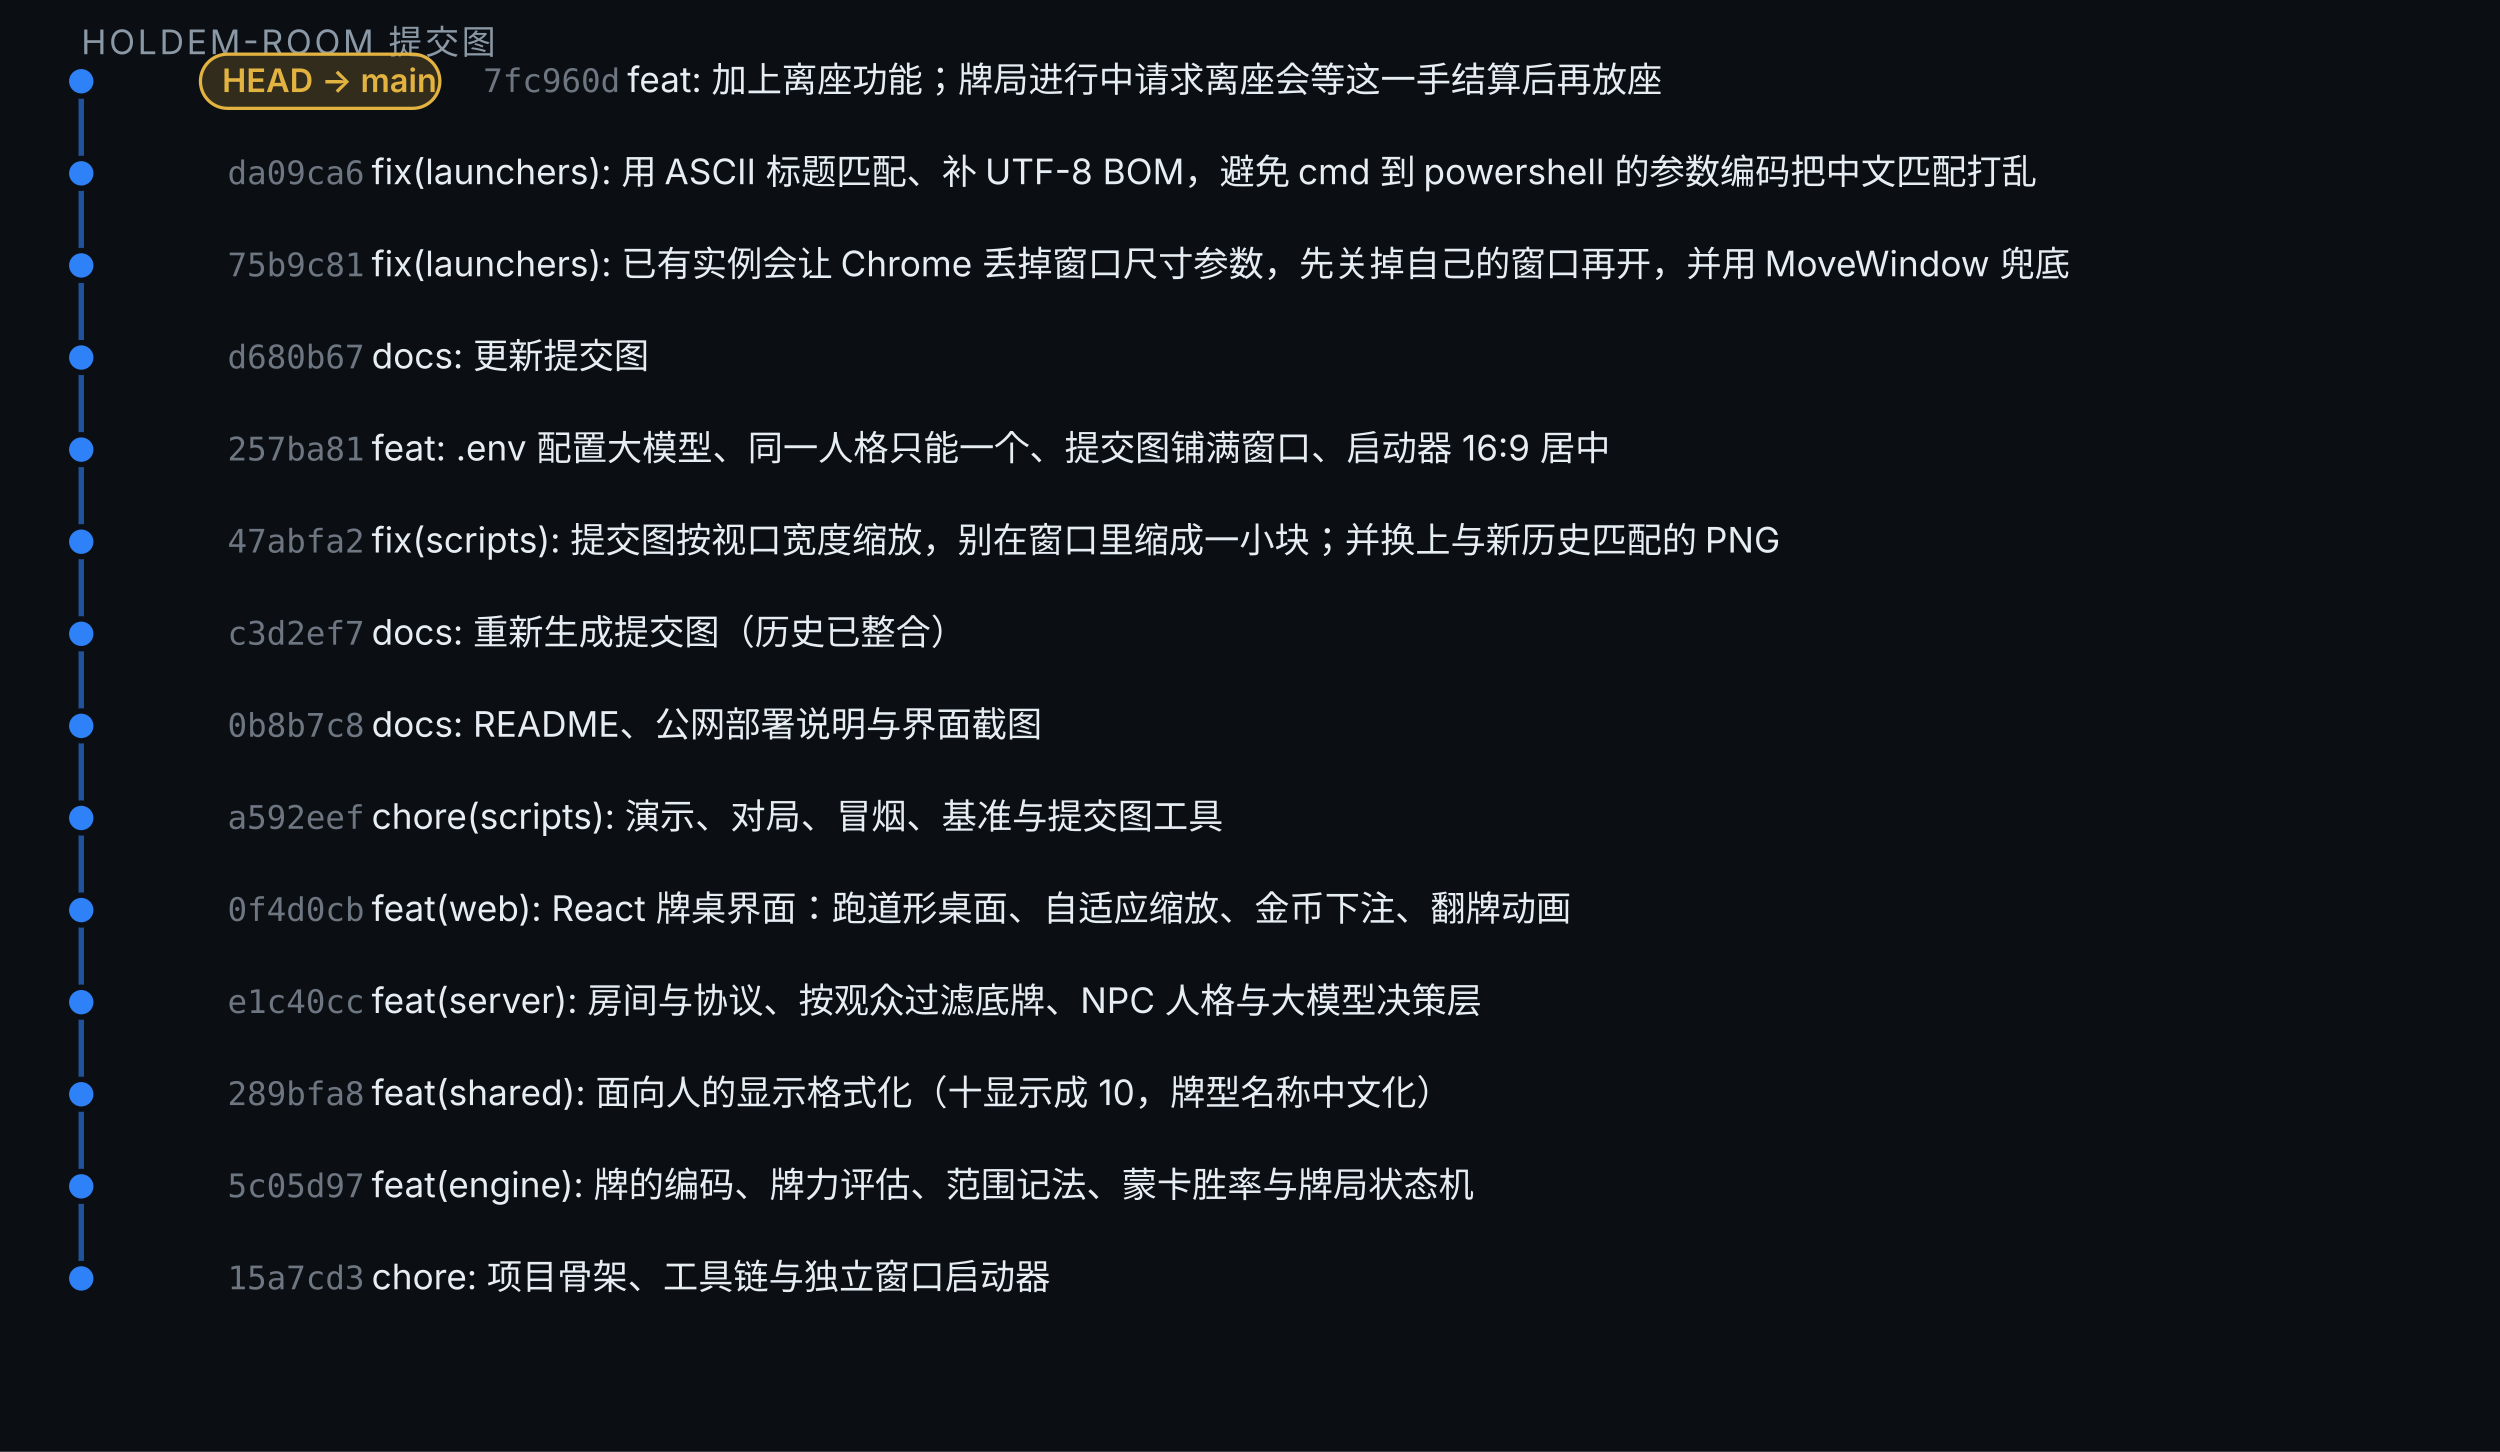
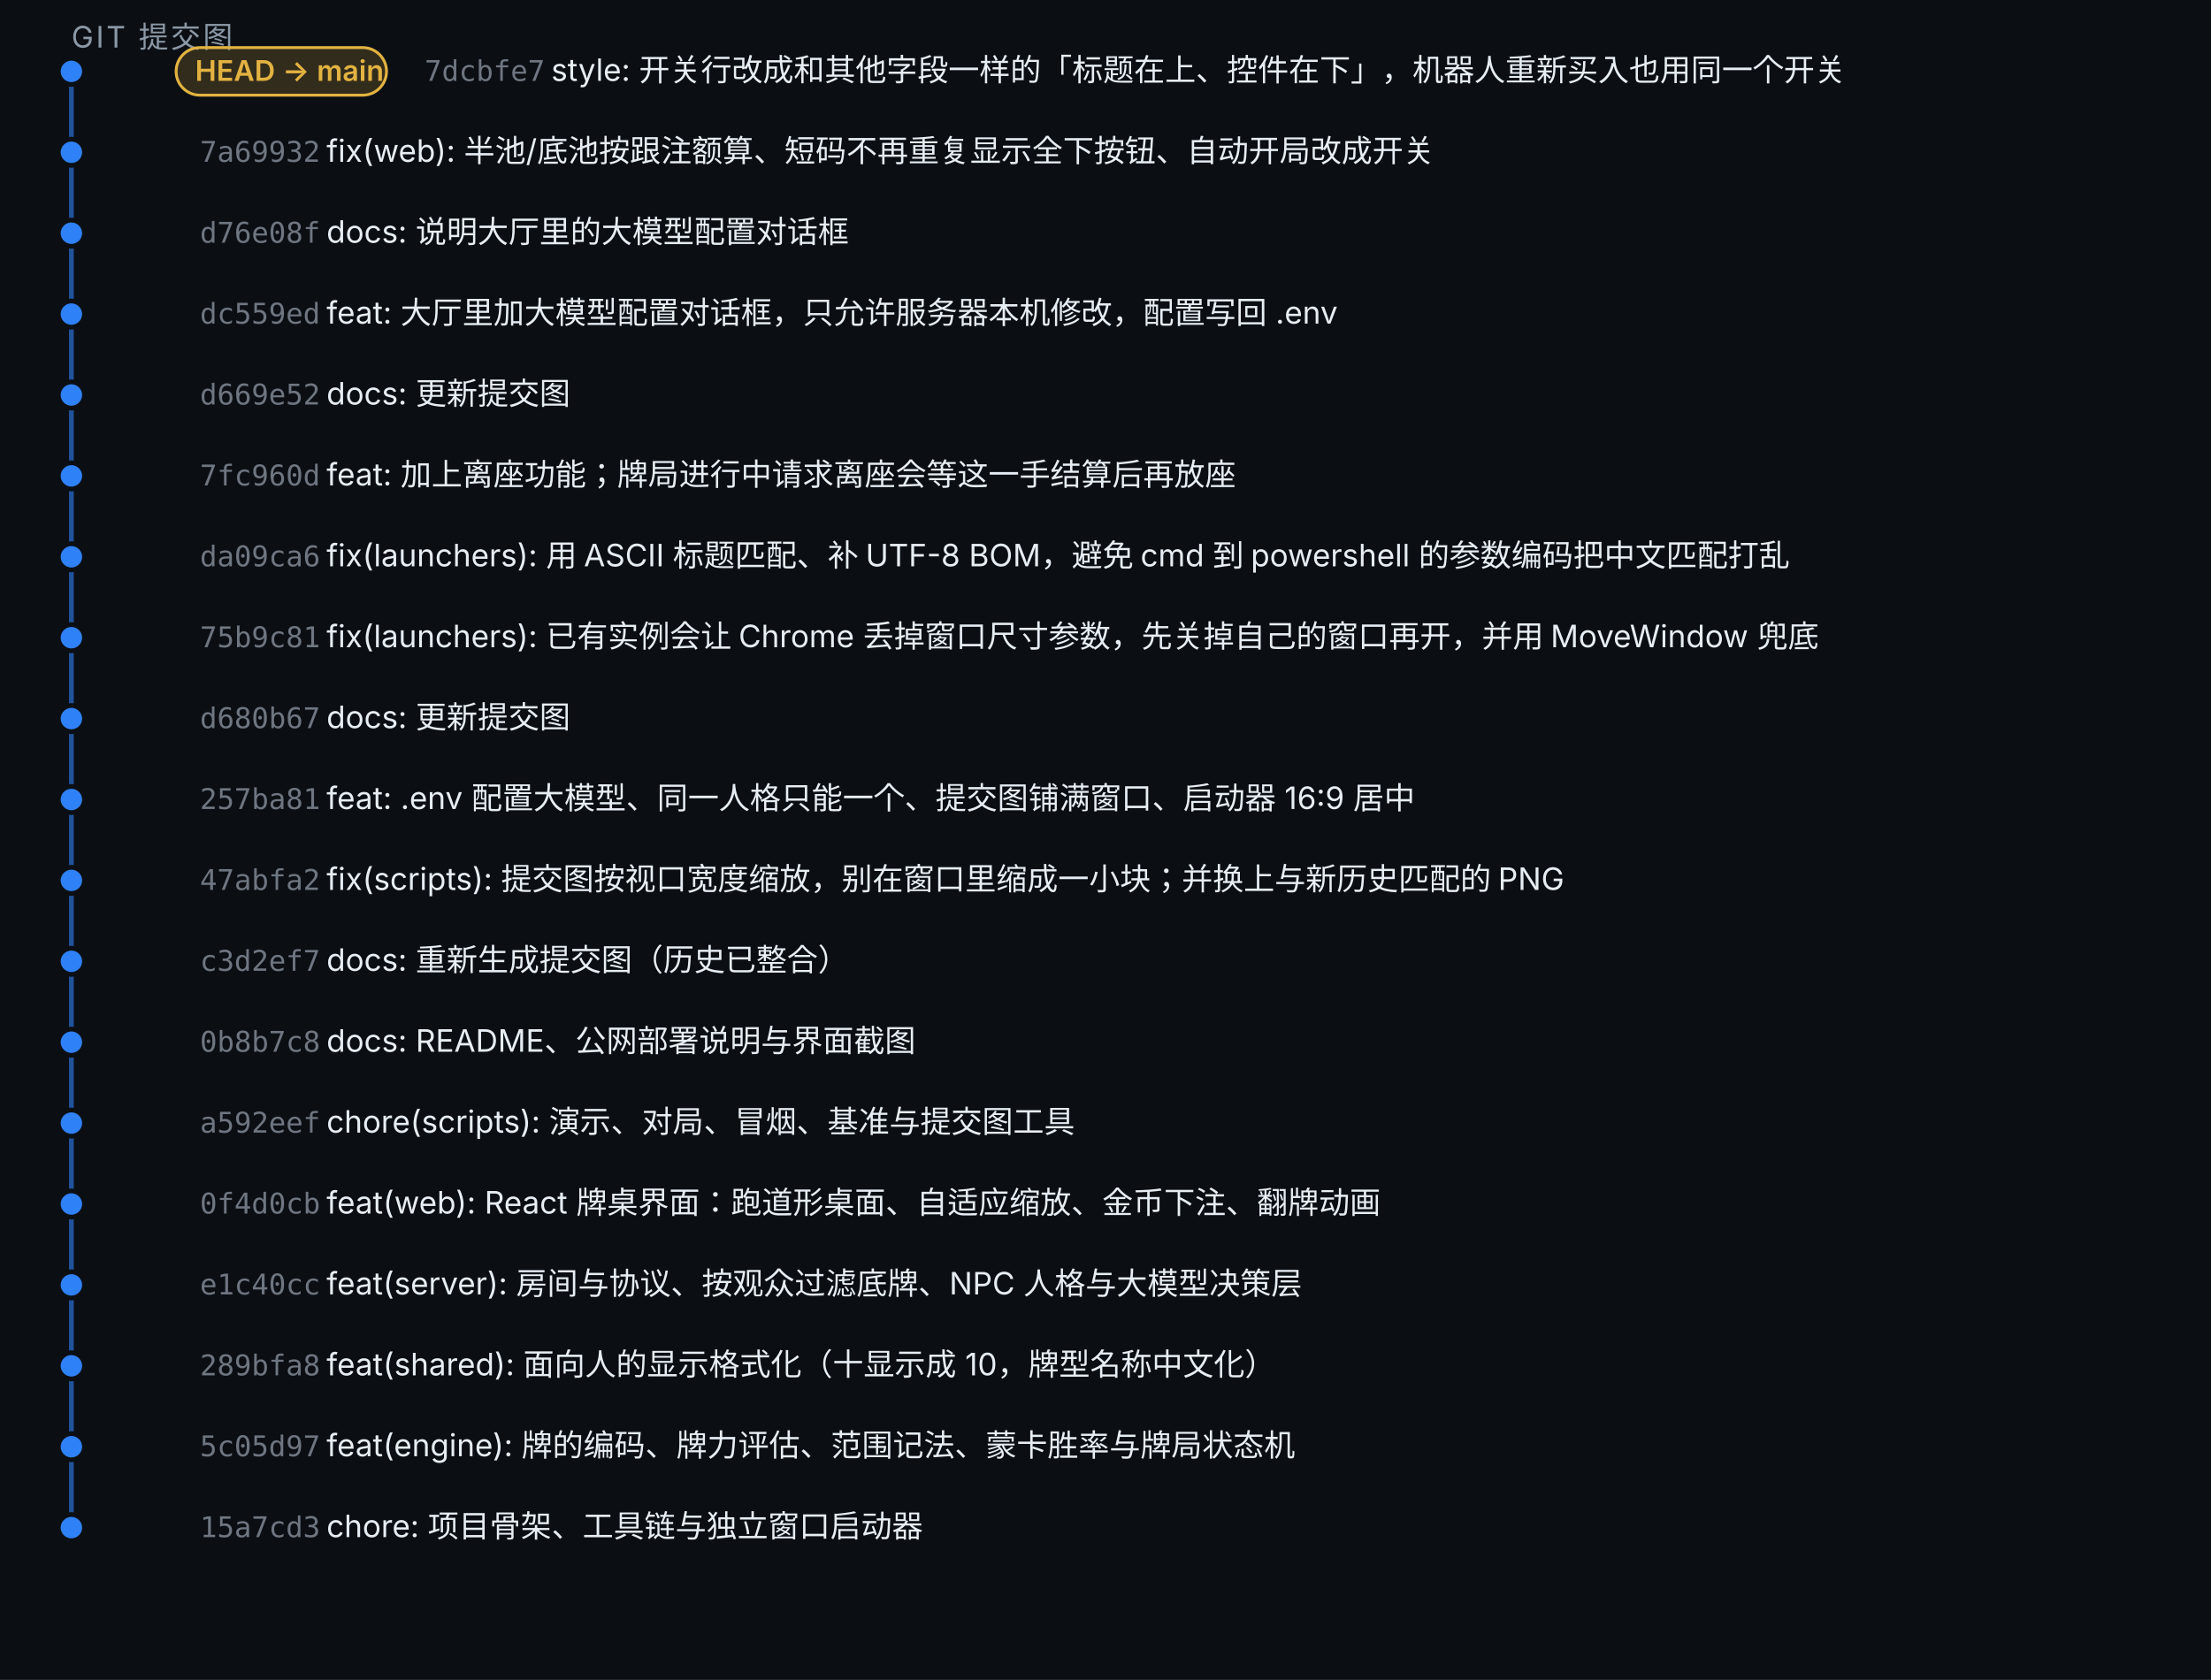
- <svg xmlns="http://www.w3.org/2000/svg" width="923" height="536" viewBox="0 0 923 536" style="width:100%;height:100vh;display:block;background:#0b0f14" font-family="ui-sans-serif, -apple-system, 'Segoe UI', 'Microsoft YaHei', sans-serif">
-   <rect width="923" height="536" fill="#0b0f14" />
-   <text x="30" y="20" fill="#8b98a5" font-size="12.5" letter-spacing="0.08em">HOLDEM-ROOM 提交图</text>
+ <svg xmlns="http://www.w3.org/2000/svg" width="929" height="706" viewBox="0 0 929 706" style="width:100%;height:100vh;display:block;background:#0b0f14" font-family="ui-sans-serif, -apple-system, 'Segoe UI', 'Microsoft YaHei', sans-serif">
+   <rect width="929" height="706" fill="#0b0f14" />
+   <text x="30" y="20" fill="#8b98a5" font-size="12.5" letter-spacing="0.08em">GIT 提交图</text>
  <path d="M 30 30 C 30 45.3, 30 48.7, 30 64" fill="none" stroke="#2f81f7" stroke-width="2" stroke-linecap="round" opacity="0.6" />
  <path d="M 30 64 C 30 79.3, 30 82.7, 30 98" fill="none" stroke="#2f81f7" stroke-width="2" stroke-linecap="round" opacity="0.6" />
  <path d="M 30 98 C 30 113.3, 30 116.7, 30 132" fill="none" stroke="#2f81f7" stroke-width="2" stroke-linecap="round" opacity="0.6" />
  <path d="M 30 132 C 30 147.3, 30 150.7, 30 166" fill="none" stroke="#2f81f7" stroke-width="2" stroke-linecap="round" opacity="0.6" />
  <path d="M 30 166 C 30 181.3, 30 184.7, 30 200" fill="none" stroke="#2f81f7" stroke-width="2" stroke-linecap="round" opacity="0.6" />
  <path d="M 30 200 C 30 215.3, 30 218.7, 30 234" fill="none" stroke="#2f81f7" stroke-width="2" stroke-linecap="round" opacity="0.6" />
  <path d="M 30 234 C 30 249.3, 30 252.7, 30 268" fill="none" stroke="#2f81f7" stroke-width="2" stroke-linecap="round" opacity="0.6" />
  <path d="M 30 268 C 30 283.3, 30 286.7, 30 302" fill="none" stroke="#2f81f7" stroke-width="2" stroke-linecap="round" opacity="0.6" />
  <path d="M 30 302 C 30 317.3, 30 320.7, 30 336" fill="none" stroke="#2f81f7" stroke-width="2" stroke-linecap="round" opacity="0.6" />
  <path d="M 30 336 C 30 351.3, 30 354.7, 30 370" fill="none" stroke="#2f81f7" stroke-width="2" stroke-linecap="round" opacity="0.6" />
  <path d="M 30 370 C 30 385.3, 30 388.7, 30 404" fill="none" stroke="#2f81f7" stroke-width="2" stroke-linecap="round" opacity="0.6" />
  <path d="M 30 404 C 30 419.3, 30 422.7, 30 438" fill="none" stroke="#2f81f7" stroke-width="2" stroke-linecap="round" opacity="0.6" />
  <path d="M 30 438 C 30 453.3, 30 456.7, 30 472" fill="none" stroke="#2f81f7" stroke-width="2" stroke-linecap="round" opacity="0.6" />
+   <path d="M 30 472 C 30 487.3, 30 490.7, 30 506" fill="none" stroke="#2f81f7" stroke-width="2" stroke-linecap="round" opacity="0.6" />
+   <path d="M 30 506 C 30 521.3, 30 524.7, 30 540" fill="none" stroke="#2f81f7" stroke-width="2" stroke-linecap="round" opacity="0.6" />
+   <path d="M 30 540 C 30 555.3, 30 558.7, 30 574" fill="none" stroke="#2f81f7" stroke-width="2" stroke-linecap="round" opacity="0.6" />
+   <path d="M 30 574 C 30 589.3, 30 592.7, 30 608" fill="none" stroke="#2f81f7" stroke-width="2" stroke-linecap="round" opacity="0.6" />
+   <path d="M 30 608 C 30 623.3, 30 626.7, 30 642" fill="none" stroke="#2f81f7" stroke-width="2" stroke-linecap="round" opacity="0.6" />
  <circle cx="30" cy="30" r="5.5" fill="#2f81f7" stroke="#0b0f14" stroke-width="2" />
  <rect x="74" y="20" width="88.4" height="20" rx="10" fill="#e3b341" opacity="0.18" />
  <rect x="74" y="20" width="88.4" height="20" rx="10" fill="none" stroke="#e3b341" stroke-width="1.2" />
  <text x="82" y="34" fill="#e3b341" font-size="12" font-weight="600">HEAD → main</text>
-   <text x="178.4" y="34" fill="#6e7681" font-size="12" font-family="ui-monospace, Consolas, monospace">7fc960d</text>
-   <text x="231.6" y="34" fill="#e6edf3" font-size="13">feat: 加上离座功能；牌局进行中请求离座会等这一手结算后再放座</text>
+   <text x="178.4" y="34" fill="#6e7681" font-size="12" font-family="ui-monospace, Consolas, monospace">7dcbfe7</text>
+   <text x="231.6" y="34" fill="#e6edf3" font-size="13">style: 开关行改成和其他字段一样的「标题在上、控件在下」，机器人重新买入也用同一个开关</text>
  <circle cx="30" cy="64" r="5.5" fill="#2f81f7" stroke="#0b0f14" stroke-width="2" />
-   <text x="84" y="68" fill="#6e7681" font-size="12" font-family="ui-monospace, Consolas, monospace">da09ca6</text>
-   <text x="137.2" y="68" fill="#e6edf3" font-size="13">fix(launchers): 用 ASCII 标题匹配、补 UTF-8 BOM，避免 cmd 到 powershell 的参数编码把中文匹配打乱</text>
+   <text x="84" y="68" fill="#6e7681" font-size="12" font-family="ui-monospace, Consolas, monospace">7a69932</text>
+   <text x="137.2" y="68" fill="#e6edf3" font-size="13">fix(web): 半池/底池按跟注额算、短码不再重复显示全下按钮、自动开局改成开关</text>
  <circle cx="30" cy="98" r="5.5" fill="#2f81f7" stroke="#0b0f14" stroke-width="2" />
-   <text x="84" y="102" fill="#6e7681" font-size="12" font-family="ui-monospace, Consolas, monospace">75b9c81</text>
-   <text x="137.2" y="102" fill="#e6edf3" font-size="13">fix(launchers): 已有实例会让 Chrome 丢掉窗口尺寸参数，先关掉自己的窗口再开，并用 MoveWindow 兜底</text>
+   <text x="84" y="102" fill="#6e7681" font-size="12" font-family="ui-monospace, Consolas, monospace">d76e08f</text>
+   <text x="137.2" y="102" fill="#e6edf3" font-size="13">docs: 说明大厅里的大模型配置对话框</text>
  <circle cx="30" cy="132" r="5.5" fill="#2f81f7" stroke="#0b0f14" stroke-width="2" />
-   <text x="84" y="136" fill="#6e7681" font-size="12" font-family="ui-monospace, Consolas, monospace">d680b67</text>
-   <text x="137.2" y="136" fill="#e6edf3" font-size="13">docs: 更新提交图</text>
+   <text x="84" y="136" fill="#6e7681" font-size="12" font-family="ui-monospace, Consolas, monospace">dc559ed</text>
+   <text x="137.2" y="136" fill="#e6edf3" font-size="13">feat: 大厅里加大模型配置对话框，只允许服务器本机修改，配置写回 .env</text>
  <circle cx="30" cy="166" r="5.5" fill="#2f81f7" stroke="#0b0f14" stroke-width="2" />
-   <text x="84" y="170" fill="#6e7681" font-size="12" font-family="ui-monospace, Consolas, monospace">257ba81</text>
-   <text x="137.2" y="170" fill="#e6edf3" font-size="13">feat: .env 配置大模型、同一人格只能一个、提交图铺满窗口、启动器 16:9 居中</text>
+   <text x="84" y="170" fill="#6e7681" font-size="12" font-family="ui-monospace, Consolas, monospace">d669e52</text>
+   <text x="137.2" y="170" fill="#e6edf3" font-size="13">docs: 更新提交图</text>
  <circle cx="30" cy="200" r="5.5" fill="#2f81f7" stroke="#0b0f14" stroke-width="2" />
-   <text x="84" y="204" fill="#6e7681" font-size="12" font-family="ui-monospace, Consolas, monospace">47abfa2</text>
-   <text x="137.2" y="204" fill="#e6edf3" font-size="13">fix(scripts): 提交图按视口宽度缩放，别在窗口里缩成一小块；并换上与新历史匹配的 PNG</text>
+   <text x="84" y="204" fill="#6e7681" font-size="12" font-family="ui-monospace, Consolas, monospace">7fc960d</text>
+   <text x="137.2" y="204" fill="#e6edf3" font-size="13">feat: 加上离座功能；牌局进行中请求离座会等这一手结算后再放座</text>
  <circle cx="30" cy="234" r="5.5" fill="#2f81f7" stroke="#0b0f14" stroke-width="2" />
-   <text x="84" y="238" fill="#6e7681" font-size="12" font-family="ui-monospace, Consolas, monospace">c3d2ef7</text>
-   <text x="137.2" y="238" fill="#e6edf3" font-size="13">docs: 重新生成提交图（历史已整合）</text>
+   <text x="84" y="238" fill="#6e7681" font-size="12" font-family="ui-monospace, Consolas, monospace">da09ca6</text>
+   <text x="137.2" y="238" fill="#e6edf3" font-size="13">fix(launchers): 用 ASCII 标题匹配、补 UTF-8 BOM，避免 cmd 到 powershell 的参数编码把中文匹配打乱</text>
  <circle cx="30" cy="268" r="5.5" fill="#2f81f7" stroke="#0b0f14" stroke-width="2" />
-   <text x="84" y="272" fill="#6e7681" font-size="12" font-family="ui-monospace, Consolas, monospace">0b8b7c8</text>
-   <text x="137.2" y="272" fill="#e6edf3" font-size="13">docs: README、公网部署说明与界面截图</text>
+   <text x="84" y="272" fill="#6e7681" font-size="12" font-family="ui-monospace, Consolas, monospace">75b9c81</text>
+   <text x="137.2" y="272" fill="#e6edf3" font-size="13">fix(launchers): 已有实例会让 Chrome 丢掉窗口尺寸参数，先关掉自己的窗口再开，并用 MoveWindow 兜底</text>
  <circle cx="30" cy="302" r="5.5" fill="#2f81f7" stroke="#0b0f14" stroke-width="2" />
-   <text x="84" y="306" fill="#6e7681" font-size="12" font-family="ui-monospace, Consolas, monospace">a592eef</text>
-   <text x="137.2" y="306" fill="#e6edf3" font-size="13">chore(scripts): 演示、对局、冒烟、基准与提交图工具</text>
+   <text x="84" y="306" fill="#6e7681" font-size="12" font-family="ui-monospace, Consolas, monospace">d680b67</text>
+   <text x="137.2" y="306" fill="#e6edf3" font-size="13">docs: 更新提交图</text>
  <circle cx="30" cy="336" r="5.5" fill="#2f81f7" stroke="#0b0f14" stroke-width="2" />
-   <text x="84" y="340" fill="#6e7681" font-size="12" font-family="ui-monospace, Consolas, monospace">0f4d0cb</text>
-   <text x="137.2" y="340" fill="#e6edf3" font-size="13">feat(web): React 牌桌界面：跑道形桌面、自适应缩放、金币下注、翻牌动画</text>
+   <text x="84" y="340" fill="#6e7681" font-size="12" font-family="ui-monospace, Consolas, monospace">257ba81</text>
+   <text x="137.2" y="340" fill="#e6edf3" font-size="13">feat: .env 配置大模型、同一人格只能一个、提交图铺满窗口、启动器 16:9 居中</text>
  <circle cx="30" cy="370" r="5.5" fill="#2f81f7" stroke="#0b0f14" stroke-width="2" />
-   <text x="84" y="374" fill="#6e7681" font-size="12" font-family="ui-monospace, Consolas, monospace">e1c40cc</text>
-   <text x="137.2" y="374" fill="#e6edf3" font-size="13">feat(server): 房间与协议、按观众过滤底牌、NPC 人格与大模型决策层</text>
+   <text x="84" y="374" fill="#6e7681" font-size="12" font-family="ui-monospace, Consolas, monospace">47abfa2</text>
+   <text x="137.2" y="374" fill="#e6edf3" font-size="13">fix(scripts): 提交图按视口宽度缩放，别在窗口里缩成一小块；并换上与新历史匹配的 PNG</text>
  <circle cx="30" cy="404" r="5.5" fill="#2f81f7" stroke="#0b0f14" stroke-width="2" />
-   <text x="84" y="408" fill="#6e7681" font-size="12" font-family="ui-monospace, Consolas, monospace">289bfa8</text>
-   <text x="137.2" y="408" fill="#e6edf3" font-size="13">feat(shared): 面向人的显示格式化（十显示成 10，牌型名称中文化）</text>
+   <text x="84" y="408" fill="#6e7681" font-size="12" font-family="ui-monospace, Consolas, monospace">c3d2ef7</text>
+   <text x="137.2" y="408" fill="#e6edf3" font-size="13">docs: 重新生成提交图（历史已整合）</text>
  <circle cx="30" cy="438" r="5.5" fill="#2f81f7" stroke="#0b0f14" stroke-width="2" />
-   <text x="84" y="442" fill="#6e7681" font-size="12" font-family="ui-monospace, Consolas, monospace">5c05d97</text>
-   <text x="137.2" y="442" fill="#e6edf3" font-size="13">feat(engine): 牌的编码、牌力评估、范围记法、蒙卡胜率与牌局状态机</text>
+   <text x="84" y="442" fill="#6e7681" font-size="12" font-family="ui-monospace, Consolas, monospace">0b8b7c8</text>
+   <text x="137.2" y="442" fill="#e6edf3" font-size="13">docs: README、公网部署说明与界面截图</text>
  <circle cx="30" cy="472" r="5.5" fill="#2f81f7" stroke="#0b0f14" stroke-width="2" />
-   <text x="84" y="476" fill="#6e7681" font-size="12" font-family="ui-monospace, Consolas, monospace">15a7cd3</text>
-   <text x="137.2" y="476" fill="#e6edf3" font-size="13">chore: 项目骨架、工具链与独立窗口启动器</text>
+   <text x="84" y="476" fill="#6e7681" font-size="12" font-family="ui-monospace, Consolas, monospace">a592eef</text>
+   <text x="137.2" y="476" fill="#e6edf3" font-size="13">chore(scripts): 演示、对局、冒烟、基准与提交图工具</text>
+   <circle cx="30" cy="506" r="5.5" fill="#2f81f7" stroke="#0b0f14" stroke-width="2" />
+   <text x="84" y="510" fill="#6e7681" font-size="12" font-family="ui-monospace, Consolas, monospace">0f4d0cb</text>
+   <text x="137.2" y="510" fill="#e6edf3" font-size="13">feat(web): React 牌桌界面：跑道形桌面、自适应缩放、金币下注、翻牌动画</text>
+   <circle cx="30" cy="540" r="5.5" fill="#2f81f7" stroke="#0b0f14" stroke-width="2" />
+   <text x="84" y="544" fill="#6e7681" font-size="12" font-family="ui-monospace, Consolas, monospace">e1c40cc</text>
+   <text x="137.2" y="544" fill="#e6edf3" font-size="13">feat(server): 房间与协议、按观众过滤底牌、NPC 人格与大模型决策层</text>
+   <circle cx="30" cy="574" r="5.5" fill="#2f81f7" stroke="#0b0f14" stroke-width="2" />
+   <text x="84" y="578" fill="#6e7681" font-size="12" font-family="ui-monospace, Consolas, monospace">289bfa8</text>
+   <text x="137.2" y="578" fill="#e6edf3" font-size="13">feat(shared): 面向人的显示格式化（十显示成 10，牌型名称中文化）</text>
+   <circle cx="30" cy="608" r="5.5" fill="#2f81f7" stroke="#0b0f14" stroke-width="2" />
+   <text x="84" y="612" fill="#6e7681" font-size="12" font-family="ui-monospace, Consolas, monospace">5c05d97</text>
+   <text x="137.2" y="612" fill="#e6edf3" font-size="13">feat(engine): 牌的编码、牌力评估、范围记法、蒙卡胜率与牌局状态机</text>
+   <circle cx="30" cy="642" r="5.5" fill="#2f81f7" stroke="#0b0f14" stroke-width="2" />
+   <text x="84" y="646" fill="#6e7681" font-size="12" font-family="ui-monospace, Consolas, monospace">15a7cd3</text>
+   <text x="137.2" y="646" fill="#e6edf3" font-size="13">chore: 项目骨架、工具链与独立窗口启动器</text>
</svg>
